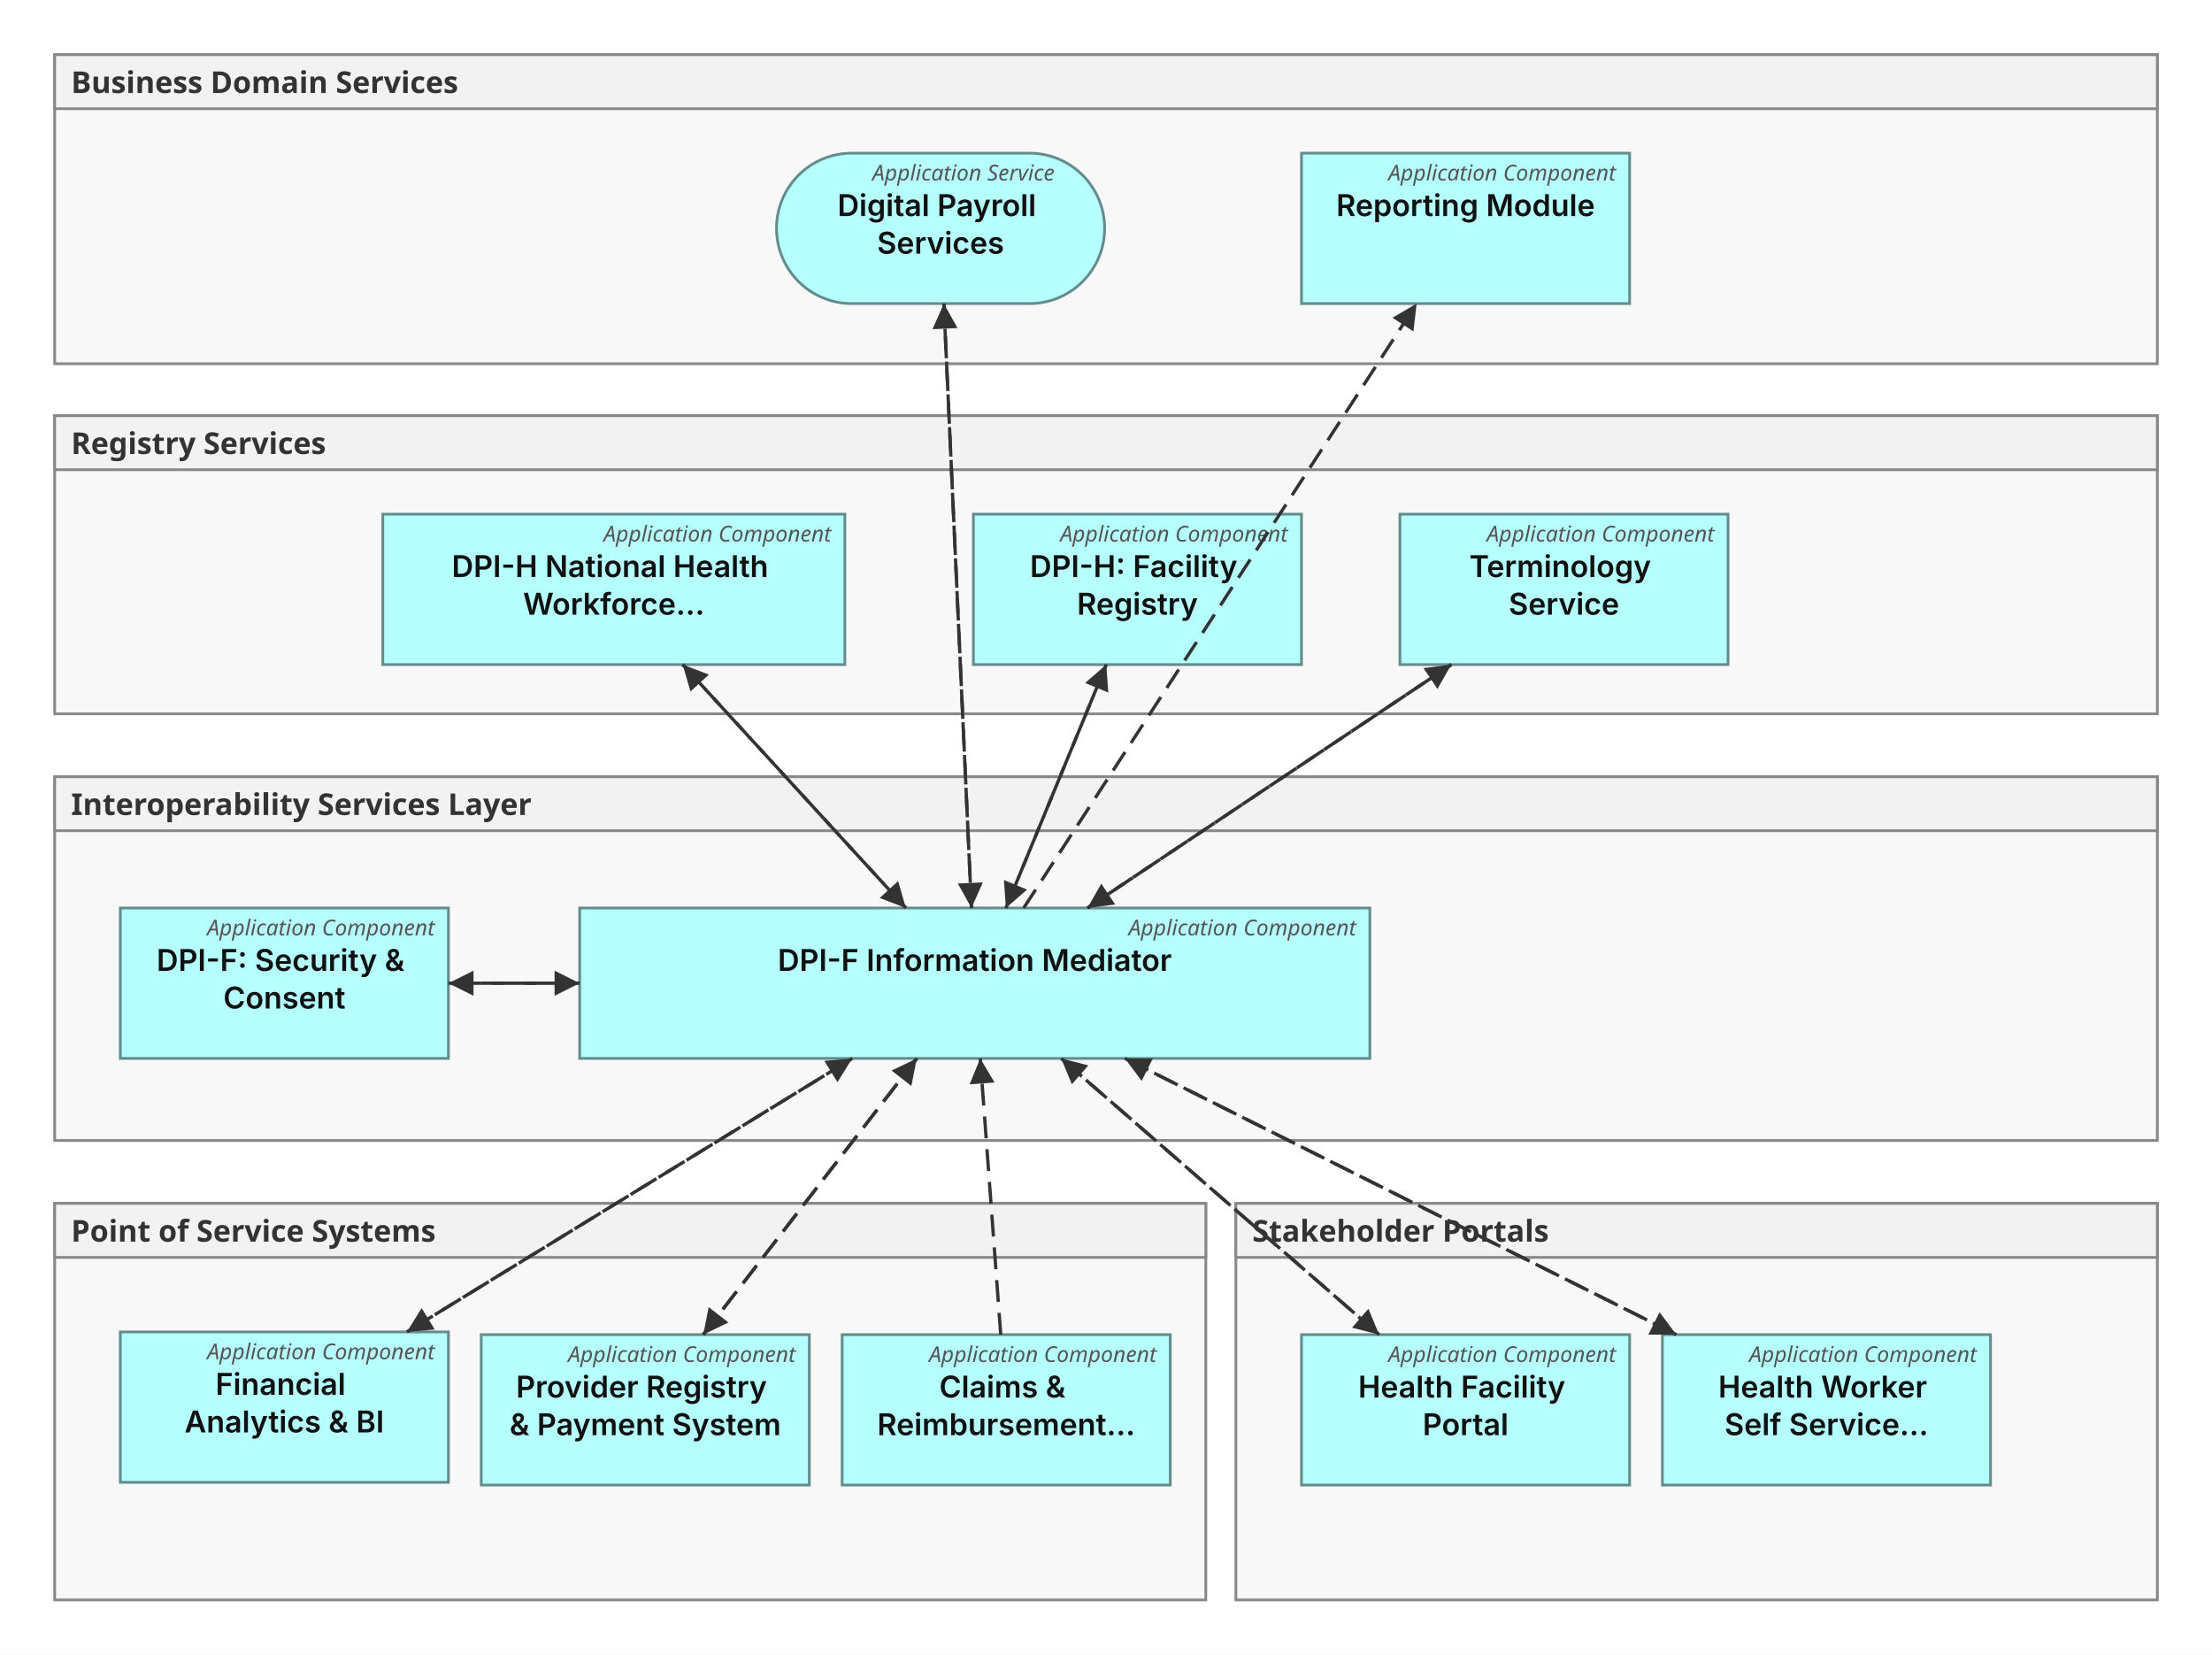
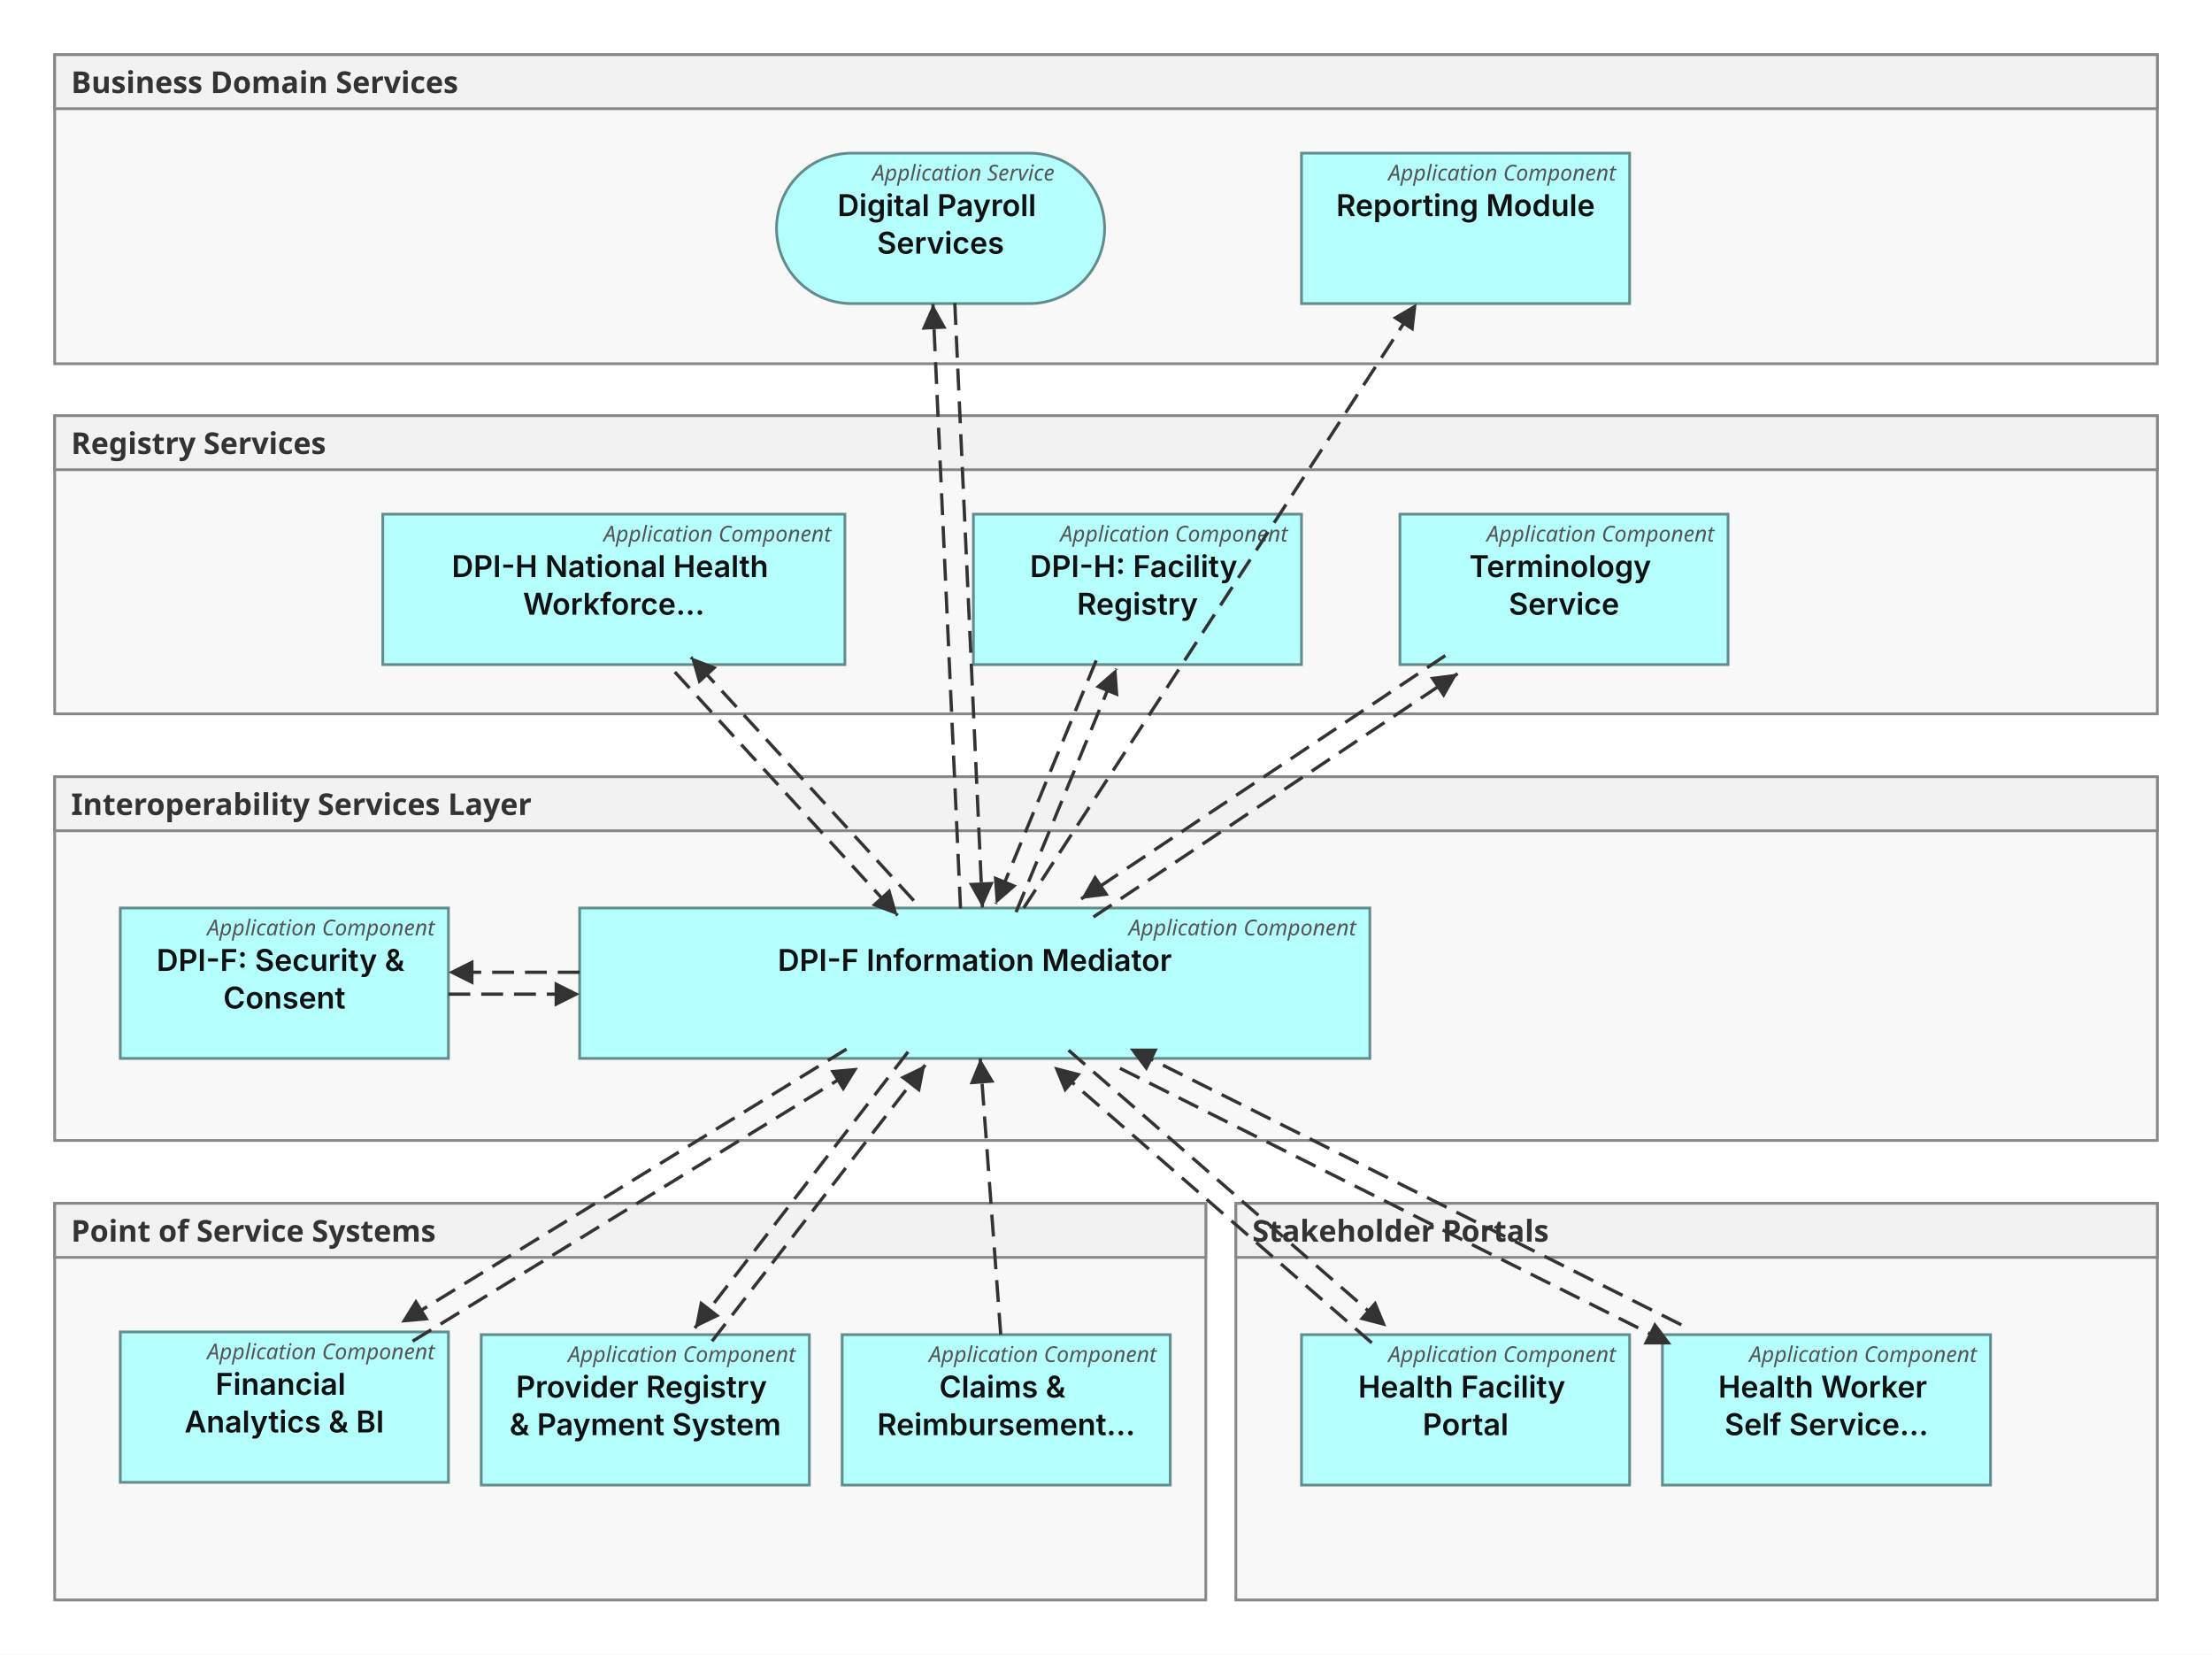
<svg xmlns="http://www.w3.org/2000/svg" viewBox="28 16 809 605" width="809" height="605" role="img" aria-labelledby="av-title">
  <style>
.av-name{font:600 11px system-ui,-apple-system,"Segoe UI",sans-serif;fill:#111}
.av-type{font:italic 8px system-ui,sans-serif;fill:#555}
.av-group{font:600 11px system-ui,sans-serif;fill:#333}
.av-note{font:10px system-ui,sans-serif;fill:#222}
.av-rel{font:9px system-ui,sans-serif;fill:#333;paint-order:stroke;stroke:#fff;stroke-width:3px}
a:hover rect,a:hover polygon,a:focus rect,a:focus polygon{stroke:#06c;stroke-width:2.5}
</style>
  <defs>
    <marker id="arrow-open" viewBox="0 0 12 12" refX="11" refY="6" markerWidth="11" markerHeight="11" orient="auto-start-reverse" markerUnits="userSpaceOnUse">
      <path d="M1 1 L11 6 L1 11" fill="none" stroke="#333" stroke-width="1.3" />
    </marker>
    <marker id="arrow-filled" viewBox="0 0 12 12" refX="11" refY="6" markerWidth="11" markerHeight="11" orient="auto-start-reverse" markerUnits="userSpaceOnUse">
      <path d="M1 1 L11 6 L1 11 Z" fill="#333" />
    </marker>
    <marker id="arrow-small" viewBox="0 0 10 10" refX="9" refY="5" markerWidth="8" markerHeight="8" orient="auto-start-reverse" markerUnits="userSpaceOnUse">
      <path d="M1 1 L9 5 L1 9" fill="none" stroke="#333" stroke-width="1.2" />
    </marker>
    <marker id="triangle-hollow" viewBox="0 0 14 14" refX="13" refY="7" markerWidth="13" markerHeight="13" orient="auto-start-reverse" markerUnits="userSpaceOnUse">
      <path d="M1 1 L13 7 L1 13 Z" fill="#fff" stroke="#333" stroke-width="1.2" />
    </marker>
    <marker id="diamond-filled" viewBox="0 0 16 10" refX="1" refY="5" markerWidth="16" markerHeight="10" orient="auto-start-reverse" markerUnits="userSpaceOnUse">
      <path d="M1 5 L8 1 L15 5 L8 9 Z" fill="#333" />
    </marker>
    <marker id="diamond-hollow" viewBox="0 0 16 10" refX="1" refY="5" markerWidth="16" markerHeight="10" orient="auto-start-reverse" markerUnits="userSpaceOnUse">
      <path d="M1 5 L8 1 L15 5 L8 9 Z" fill="#fff" stroke="#333" stroke-width="1.2" />
    </marker>
    <marker id="dot" viewBox="0 0 8 8" refX="4" refY="4" markerWidth="7" markerHeight="7" orient="auto" markerUnits="userSpaceOnUse">
      <circle cx="4" cy="4" r="3.2" fill="#333" />
    </marker>
    <pattern id="missing" width="8" height="8" patternUnits="userSpaceOnUse" patternTransform="rotate(45)">
      <rect width="8" height="8" fill="#fff" />
      <line x1="0" y1="0" x2="0" y2="8" stroke="#d33" stroke-width="2" />
    </pattern>
  </defs>
  <rect x="28" y="16" width="809" height="605" fill="#fff" />
  <g class="av-g">
    <rect x="48" y="456" width="421" height="145" fill="#f2f2f2" fill-opacity=".55" stroke="#888" />
    <rect x="48" y="456" width="421" height="19.75" fill="#f2f2f2" stroke="#888" />
    <text class="av-group" x="54" y="470">Point of Service Systems</text>
  </g>
  <a href="../../../en/dpi-h-ra/archimate/0.2.0-draft.1/elements/id-0bb487f76a814e0ca738870107b29dc9/" target="_top">
    <rect x="72" y="503" width="120" height="55" fill="#b5ffff" stroke="#648c8c" stroke-width="1" />
    <text class="av-type" x="187" y="513" text-anchor="end">Application Component</text>
    <text class="av-name" x="132" y="526" text-anchor="middle">
      <tspan x="132" dy="0">Financial</tspan>
      <tspan x="132" dy="13.75">Analytics &amp; BI</tspan>
    </text>
  </a>
  <a href="../../../en/dpi-h-ra/archimate/0.2.0-draft.1/elements/id-dcc7c73aa6fd415facde0da5ecae044b/" target="_top">
    <rect x="204" y="504" width="120" height="55" fill="#b5ffff" stroke="#648c8c" stroke-width="1" />
    <text class="av-type" x="319" y="514" text-anchor="end">Application Component</text>
    <text class="av-name" x="264" y="527" text-anchor="middle">
      <tspan x="264" dy="0">Provider Registry</tspan>
      <tspan x="264" dy="13.75">&amp; Payment System</tspan>
    </text>
  </a>
  <a href="../../../en/dpi-h-ra/archimate/0.2.0-draft.1/elements/id-f7ffac27f018417c8ddb46a8c98c3b28/" target="_top">
    <rect x="336" y="504" width="120" height="55" fill="#b5ffff" stroke="#648c8c" stroke-width="1" />
    <text class="av-type" x="451" y="514" text-anchor="end">Application Component</text>
    <text class="av-name" x="396" y="527" text-anchor="middle">
      <tspan x="396" dy="0">Claims &amp;</tspan>
      <tspan x="396" dy="13.75">Reimbursement…</tspan>
    </text>
  </a>
  <g class="av-g">
    <rect x="480" y="456" width="337" height="145" fill="#f2f2f2" fill-opacity=".55" stroke="#888" />
    <rect x="480" y="456" width="337" height="19.75" fill="#f2f2f2" stroke="#888" />
    <text class="av-group" x="486" y="470">Stakeholder Portals</text>
  </g>
  <a href="../../../en/dpi-h-ra/archimate/0.2.0-draft.1/elements/id-95de5ab980944de8922cc630296992ec/" target="_top">
    <rect x="504" y="504" width="120" height="55" fill="#b5ffff" stroke="#648c8c" stroke-width="1" />
    <text class="av-type" x="619" y="514" text-anchor="end">Application Component</text>
    <text class="av-name" x="564" y="527" text-anchor="middle">
      <tspan x="564" dy="0">Health Facility</tspan>
      <tspan x="564" dy="13.75">Portal</tspan>
    </text>
  </a>
  <a href="../../../en/dpi-h-ra/archimate/0.2.0-draft.1/elements/id-24e3b3ea32b5424c89a8748329a6209d/" target="_top">
    <rect x="636" y="504" width="120" height="55" fill="#b5ffff" stroke="#648c8c" stroke-width="1" />
    <text class="av-type" x="751" y="514" text-anchor="end">Application Component</text>
    <text class="av-name" x="696" y="527" text-anchor="middle">
      <tspan x="696" dy="0">Health Worker</tspan>
      <tspan x="696" dy="13.75">Self Service…</tspan>
    </text>
  </a>
  <g class="av-g">
    <rect x="48" y="168" width="769" height="109" fill="#f2f2f2" fill-opacity=".55" stroke="#888" />
    <rect x="48" y="168" width="769" height="19.75" fill="#f2f2f2" stroke="#888" />
    <text class="av-group" x="54" y="182">Registry Services</text>
  </g>
  <a href="../../../en/dpi-h-ra/archimate/0.2.0-draft.1/elements/id-961cfe0f56b54c5ea4f48c3f34109e0e/" target="_top">
    <rect x="168" y="204" width="169" height="55" fill="#b5ffff" stroke="#648c8c" stroke-width="1" />
    <text class="av-type" x="332" y="214" text-anchor="end">Application Component</text>
    <text class="av-name" x="252.5" y="227" text-anchor="middle">
      <tspan x="252.5" dy="0">DPI-H National Health</tspan>
      <tspan x="252.5" dy="13.75">Workforce…</tspan>
    </text>
  </a>
  <a href="../../../en/dpi-h-ra/archimate/0.2.0-draft.1/elements/id-a3b7a1d2792c400ba0398eb82affaf2d/" target="_top">
    <rect x="384" y="204" width="120" height="55" fill="#b5ffff" stroke="#648c8c" stroke-width="1" />
    <text class="av-type" x="499" y="214" text-anchor="end">Application Component</text>
    <text class="av-name" x="444" y="227" text-anchor="middle">
      <tspan x="444" dy="0">DPI-H: Facility</tspan>
      <tspan x="444" dy="13.75">Registry</tspan>
    </text>
  </a>
  <a href="../../../en/dpi-h-ra/archimate/0.2.0-draft.1/elements/id-e23a136ac7904c02a15f46010f655099/" target="_top">
    <rect x="540" y="204" width="120" height="55" fill="#b5ffff" stroke="#648c8c" stroke-width="1" />
    <text class="av-type" x="655" y="214" text-anchor="end">Application Component</text>
    <text class="av-name" x="600" y="227" text-anchor="middle">
      <tspan x="600" dy="0">Terminology</tspan>
      <tspan x="600" dy="13.75">Service</tspan>
    </text>
  </a>
  <g class="av-g">
    <rect x="48" y="300" width="769" height="133" fill="#f2f2f2" fill-opacity=".55" stroke="#888" />
    <rect x="48" y="300" width="769" height="19.75" fill="#f2f2f2" stroke="#888" />
    <text class="av-group" x="54" y="314">Interoperability Services Layer</text>
  </g>
  <a href="../../../en/dpi-h-ra/archimate/0.2.0-draft.1/elements/id-1dc836590e8a4c4796d0ca941ce01d2b/" target="_top">
    <rect x="72" y="348" width="120" height="55" fill="#b5ffff" stroke="#648c8c" stroke-width="1" />
    <text class="av-type" x="187" y="358" text-anchor="end">Application Component</text>
    <text class="av-name" x="132" y="371" text-anchor="middle">
      <tspan x="132" dy="0">DPI-F: Security &amp;</tspan>
      <tspan x="132" dy="13.75">Consent</tspan>
    </text>
  </a>
  <a href="../../../en/dpi-h-ra/archimate/0.2.0-draft.1/elements/id-7862a8939c5a458c9ad1674062700688/" target="_top">
    <rect x="240" y="348" width="289" height="55" fill="#b5ffff" stroke="#648c8c" stroke-width="1" />
    <text class="av-type" x="524" y="358" text-anchor="end">Application Component</text>
    <text class="av-name" x="384.5" y="371" text-anchor="middle">
      <tspan x="384.5" dy="0">DPI-F Information Mediator</tspan>
    </text>
  </a>
  <g class="av-g">
    <rect x="48" y="36" width="769" height="113" fill="#f2f2f2" fill-opacity=".55" stroke="#888" />
    <rect x="48" y="36" width="769" height="19.75" fill="#f2f2f2" stroke="#888" />
    <text class="av-group" x="54" y="50">Business Domain Services</text>
  </g>
  <a href="../../../en/dpi-h-ra/archimate/0.2.0-draft.1/elements/id-138d88d8ce424d15b7ea3db0aec010e9/" target="_top">
    <rect x="312" y="72" width="120" height="55" rx="27.5" fill="#b5ffff" stroke="#648c8c" stroke-width="1" />
    <text class="av-type" x="413.667" y="82" text-anchor="end">Application Service</text>
    <text class="av-name" x="372" y="95" text-anchor="middle">
      <tspan x="372" dy="0">Digital Payroll</tspan>
      <tspan x="372" dy="13.75">Services</tspan>
    </text>
  </a>
  <a href="../../../en/dpi-h-ra/archimate/0.2.0-draft.1/elements/id-bed24fc6e59048c595b7bde7a22b63f9/" target="_top">
    <rect x="504" y="72" width="120" height="55" fill="#b5ffff" stroke="#648c8c" stroke-width="1" />
    <text class="av-type" x="619" y="82" text-anchor="end">Application Component</text>
    <text class="av-name" x="564" y="95" text-anchor="middle">
      <tspan x="564" dy="0">Reporting Module</tspan>
    </text>
  </a>
  <a href="../../../en/dpi-h-ra/archimate/0.2.0-draft.1/relationships/id-42ccf72f046744a98d3c5e717079c059/" target="_top">
-     <path d="M176.8 503 L339.7 403" fill="none" stroke="#333" stroke-width="1.2" stroke-dasharray="8 4" marker-end="url(#arrow-filled)" />
-     <path d="M176.8 503 L339.7 403" fill="none" stroke="transparent" stroke-width="8" />
+     <path d="M178.9 506.4 L341.8 406.4" fill="none" stroke="#333" stroke-width="1.2" stroke-dasharray="8 4" marker-end="url(#arrow-filled)" />
+     <path d="M178.9 506.4 L341.8 406.4" fill="none" stroke="transparent" stroke-width="8" />
  </a>
  <a href="../../../en/dpi-h-ra/archimate/0.2.0-draft.1/relationships/id-dfb5d9850936470297441731ba7923a5/" target="_top">
-     <path d="M285.2 504 L363.3 403" fill="none" stroke="#333" stroke-width="1.2" stroke-dasharray="8 4" marker-end="url(#arrow-filled)" />
-     <path d="M285.2 504 L363.3 403" fill="none" stroke="transparent" stroke-width="8" />
+     <path d="M288.4 506.4 L366.4 405.4" fill="none" stroke="#333" stroke-width="1.2" stroke-dasharray="8 4" marker-end="url(#arrow-filled)" />
+     <path d="M288.4 506.4 L366.4 405.4" fill="none" stroke="transparent" stroke-width="8" />
  </a>
  <a href="../../../en/dpi-h-ra/archimate/0.2.0-draft.1/relationships/id-753eb90f4e7b4fde86af9d2a79212e40/" target="_top">
    <path d="M394 504 L386.5 403" fill="none" stroke="#333" stroke-width="1.2" stroke-dasharray="8 4" marker-end="url(#arrow-filled)" />
    <path d="M394 504 L386.5 403" fill="none" stroke="transparent" stroke-width="8" />
  </a>
  <a href="../../../en/dpi-h-ra/archimate/0.2.0-draft.1/relationships/id-84904306f207414a97c5a3ea80f2efdd/" target="_top">
-     <path d="M532.4 504 L416.1 403" fill="none" stroke="#333" stroke-width="1.2" stroke-dasharray="8 4" marker-end="url(#arrow-filled)" />
-     <path d="M532.4 504 L416.1 403" fill="none" stroke="transparent" stroke-width="8" />
+     <path d="M529.7 507 L413.5 406" fill="none" stroke="#333" stroke-width="1.2" stroke-dasharray="8 4" marker-end="url(#arrow-filled)" />
+     <path d="M529.7 507 L413.5 406" fill="none" stroke="transparent" stroke-width="8" />
  </a>
  <a href="../../../en/dpi-h-ra/archimate/0.2.0-draft.1/relationships/id-25e7a559b40f40bfbb336dbd0fa65df6/" target="_top">
-     <path d="M641.1 504 L439.4 403" fill="none" stroke="#333" stroke-width="1.2" stroke-dasharray="8 4" marker-end="url(#arrow-filled)" />
-     <path d="M641.1 504 L439.4 403" fill="none" stroke="transparent" stroke-width="8" />
+     <path d="M642.9 500.4 L441.2 399.4" fill="none" stroke="#333" stroke-width="1.2" stroke-dasharray="8 4" marker-end="url(#arrow-filled)" />
+     <path d="M642.9 500.4 L441.2 399.4" fill="none" stroke="transparent" stroke-width="8" />
  </a>
  <a href="../../../en/dpi-h-ra/archimate/0.2.0-draft.1/relationships/id-fb7f0277b41346d5879bb83277f26733/" target="_top">
-     <path d="M277.7 259 L359.3 348" fill="none" stroke="#333" stroke-width="1.2" stroke-dasharray="8 4" marker-end="url(#arrow-filled)" />
-     <path d="M277.7 259 L359.3 348" fill="none" stroke="transparent" stroke-width="8" />
+     <path d="M274.8 261.7 L356.3 350.7" fill="none" stroke="#333" stroke-width="1.2" stroke-dasharray="8 4" marker-end="url(#arrow-filled)" />
+     <path d="M274.8 261.7 L356.3 350.7" fill="none" stroke="transparent" stroke-width="8" />
  </a>
  <a href="../../../en/dpi-h-ra/archimate/0.2.0-draft.1/relationships/id-e601aa19b7d5495384703b338a8b48e5/" target="_top">
-     <path d="M432.6 259 L395.9 348" fill="none" stroke="#333" stroke-width="1.2" stroke-dasharray="8 4" marker-end="url(#arrow-filled)" />
-     <path d="M432.6 259 L395.9 348" fill="none" stroke="transparent" stroke-width="8" />
+     <path d="M428.9 257.5 L392.2 346.5" fill="none" stroke="#333" stroke-width="1.2" stroke-dasharray="8 4" marker-end="url(#arrow-filled)" />
+     <path d="M428.9 257.5 L392.2 346.5" fill="none" stroke="transparent" stroke-width="8" />
  </a>
  <a href="../../../en/dpi-h-ra/archimate/0.2.0-draft.1/relationships/id-3138db23398c4190b70f27e6117b95dc/" target="_top">
-     <path d="M558.8 259 L425.7 348" fill="none" stroke="#333" stroke-width="1.2" stroke-dasharray="8 4" marker-end="url(#arrow-filled)" />
-     <path d="M558.8 259 L425.7 348" fill="none" stroke="transparent" stroke-width="8" />
+     <path d="M556.6 255.7 L423.4 344.7" fill="none" stroke="#333" stroke-width="1.2" stroke-dasharray="8 4" marker-end="url(#arrow-filled)" />
+     <path d="M556.6 255.7 L423.4 344.7" fill="none" stroke="transparent" stroke-width="8" />
  </a>
  <a href="../../../en/dpi-h-ra/archimate/0.2.0-draft.1/relationships/id-f6c5dcd50a324092b090370ef539e33b/" target="_top">
-     <path d="M192 375.5 L240 375.5" fill="none" stroke="#333" stroke-width="1.2" stroke-dasharray="8 4" marker-end="url(#arrow-filled)" />
-     <path d="M192 375.5 L240 375.5" fill="none" stroke="transparent" stroke-width="8" />
+     <path d="M192 379.5 L240 379.5" fill="none" stroke="#333" stroke-width="1.2" stroke-dasharray="8 4" marker-end="url(#arrow-filled)" />
+     <path d="M192 379.5 L240 379.5" fill="none" stroke="transparent" stroke-width="8" />
  </a>
  <a href="../../../en/dpi-h-ra/archimate/0.2.0-draft.1/relationships/id-e9f46c67e68042109744e4da917ae6ff/" target="_top">
-     <path d="M240 375.5 L192 375.5" fill="none" stroke="#333" stroke-width="1.2" stroke-dasharray="8 4" marker-end="url(#arrow-filled)" />
-     <path d="M240 375.5 L192 375.5" fill="none" stroke="transparent" stroke-width="8" />
+     <path d="M240 371.5 L192 371.5" fill="none" stroke="#333" stroke-width="1.2" stroke-dasharray="8 4" marker-end="url(#arrow-filled)" />
+     <path d="M240 371.5 L192 371.5" fill="none" stroke="transparent" stroke-width="8" />
  </a>
  <a href="../../../en/dpi-h-ra/archimate/0.2.0-draft.1/relationships/id-d123c3d402a445ccb278dfc0c6f58de8/" target="_top">
-     <path d="M363.3 403 L285.2 504" fill="none" stroke="#333" stroke-width="1.2" stroke-dasharray="8 4" marker-end="url(#arrow-filled)" />
-     <path d="M363.3 403 L285.2 504" fill="none" stroke="transparent" stroke-width="8" />
+     <path d="M360.1 400.6 L282.1 501.6" fill="none" stroke="#333" stroke-width="1.2" stroke-dasharray="8 4" marker-end="url(#arrow-filled)" />
+     <path d="M360.1 400.6 L282.1 501.6" fill="none" stroke="transparent" stroke-width="8" />
  </a>
  <a href="../../../en/dpi-h-ra/archimate/0.2.0-draft.1/relationships/id-c5c4994b207e426dbbed28b44deacbf6/" target="_top">
-     <path d="M339.7 403 L176.8 503" fill="none" stroke="#333" stroke-width="1.2" stroke-dasharray="8 4" marker-end="url(#arrow-filled)" />
-     <path d="M339.7 403 L176.8 503" fill="none" stroke="transparent" stroke-width="8" />
+     <path d="M337.6 399.6 L174.7 499.6" fill="none" stroke="#333" stroke-width="1.2" stroke-dasharray="8 4" marker-end="url(#arrow-filled)" />
+     <path d="M337.6 399.6 L174.7 499.6" fill="none" stroke="transparent" stroke-width="8" />
  </a>
  <a href="../../../en/dpi-h-ra/archimate/0.2.0-draft.1/relationships/id-8bfcf3f3cac14740bef7d19100c587ba/" target="_top">
-     <path d="M416.1 403 L532.4 504" fill="none" stroke="#333" stroke-width="1.2" stroke-dasharray="8 4" marker-end="url(#arrow-filled)" />
-     <path d="M416.1 403 L532.4 504" fill="none" stroke="transparent" stroke-width="8" />
+     <path d="M418.8 400 L535 501" fill="none" stroke="#333" stroke-width="1.2" stroke-dasharray="8 4" marker-end="url(#arrow-filled)" />
+     <path d="M418.8 400 L535 501" fill="none" stroke="transparent" stroke-width="8" />
  </a>
  <a href="../../../en/dpi-h-ra/archimate/0.2.0-draft.1/relationships/id-7f0250a90ff3463c9690c9a5fba48e96/" target="_top">
-     <path d="M439.4 403 L641.1 504" fill="none" stroke="#333" stroke-width="1.2" stroke-dasharray="8 4" marker-end="url(#arrow-filled)" />
-     <path d="M439.4 403 L641.1 504" fill="none" stroke="transparent" stroke-width="8" />
+     <path d="M437.6 406.6 L639.3 507.6" fill="none" stroke="#333" stroke-width="1.2" stroke-dasharray="8 4" marker-end="url(#arrow-filled)" />
+     <path d="M437.6 406.6 L639.3 507.6" fill="none" stroke="transparent" stroke-width="8" />
  </a>
  <a href="../../../en/dpi-h-ra/archimate/0.2.0-draft.1/relationships/id-9540ab8bdf4945278fdd25eb3e37b7f3/" target="_top">
-     <path d="M395.9 348 L432.6 259" fill="none" stroke="#333" stroke-width="1.2" stroke-dasharray="8 4" marker-end="url(#arrow-filled)" />
-     <path d="M395.9 348 L432.6 259" fill="none" stroke="transparent" stroke-width="8" />
+     <path d="M399.6 349.5 L436.3 260.5" fill="none" stroke="#333" stroke-width="1.2" stroke-dasharray="8 4" marker-end="url(#arrow-filled)" />
+     <path d="M399.6 349.5 L436.3 260.5" fill="none" stroke="transparent" stroke-width="8" />
  </a>
  <a href="../../../en/dpi-h-ra/archimate/0.2.0-draft.1/relationships/id-ace822c5be96420a980993dcb3184ce4/" target="_top">
-     <path d="M359.3 348 L277.7 259" fill="none" stroke="#333" stroke-width="1.2" stroke-dasharray="8 4" marker-end="url(#arrow-filled)" />
-     <path d="M359.3 348 L277.7 259" fill="none" stroke="transparent" stroke-width="8" />
+     <path d="M362.2 345.3 L280.7 256.3" fill="none" stroke="#333" stroke-width="1.2" stroke-dasharray="8 4" marker-end="url(#arrow-filled)" />
+     <path d="M362.2 345.3 L280.7 256.3" fill="none" stroke="transparent" stroke-width="8" />
  </a>
  <a href="../../../en/dpi-h-ra/archimate/0.2.0-draft.1/relationships/id-7a3903baac4141b0878bfd4bf0d1c2c7/" target="_top">
-     <path d="M425.7 348 L558.8 259" fill="none" stroke="#333" stroke-width="1.2" stroke-dasharray="8 4" marker-end="url(#arrow-filled)" />
-     <path d="M425.7 348 L558.8 259" fill="none" stroke="transparent" stroke-width="8" />
+     <path d="M427.9 351.3 L561.1 262.3" fill="none" stroke="#333" stroke-width="1.2" stroke-dasharray="8 4" marker-end="url(#arrow-filled)" />
+     <path d="M427.9 351.3 L561.1 262.3" fill="none" stroke="transparent" stroke-width="8" />
  </a>
  <a href="../../../en/dpi-h-ra/archimate/0.2.0-draft.1/relationships/id-2129831181494665a187feeba05cbf26/" target="_top">
-     <path d="M383.3 348 L373.2 127" fill="none" stroke="#333" stroke-width="1.2" stroke-dasharray="8 4" marker-end="url(#arrow-filled)" />
-     <path d="M383.3 348 L373.2 127" fill="none" stroke="transparent" stroke-width="8" />
+     <path d="M379.3 348.2 L369.2 127.2" fill="none" stroke="#333" stroke-width="1.2" stroke-dasharray="8 4" marker-end="url(#arrow-filled)" />
+     <path d="M379.3 348.2 L369.2 127.2" fill="none" stroke="transparent" stroke-width="8" />
  </a>
  <a href="../../../en/dpi-h-ra/archimate/0.2.0-draft.1/relationships/id-9aef44a6f9bb4910802896bc2fe65497/" target="_top">
    <path d="M402.4 348 L546.1 127" fill="none" stroke="#333" stroke-width="1.2" stroke-dasharray="8 4" marker-end="url(#arrow-filled)" />
    <path d="M402.4 348 L546.1 127" fill="none" stroke="transparent" stroke-width="8" />
  </a>
  <a href="../../../en/dpi-h-ra/archimate/0.2.0-draft.1/relationships/id-9aadaf071700425cb10fd522096b95f8/" target="_top">
-     <path d="M373.2 127 L383.3 348" fill="none" stroke="#333" stroke-width="1.2" stroke-dasharray="8 4" marker-end="url(#arrow-filled)" />
-     <path d="M373.2 127 L383.3 348" fill="none" stroke="transparent" stroke-width="8" />
+     <path d="M377.2 126.8 L387.3 347.8" fill="none" stroke="#333" stroke-width="1.2" stroke-dasharray="8 4" marker-end="url(#arrow-filled)" />
+     <path d="M377.2 126.8 L387.3 347.8" fill="none" stroke="transparent" stroke-width="8" />
  </a>
</svg>
